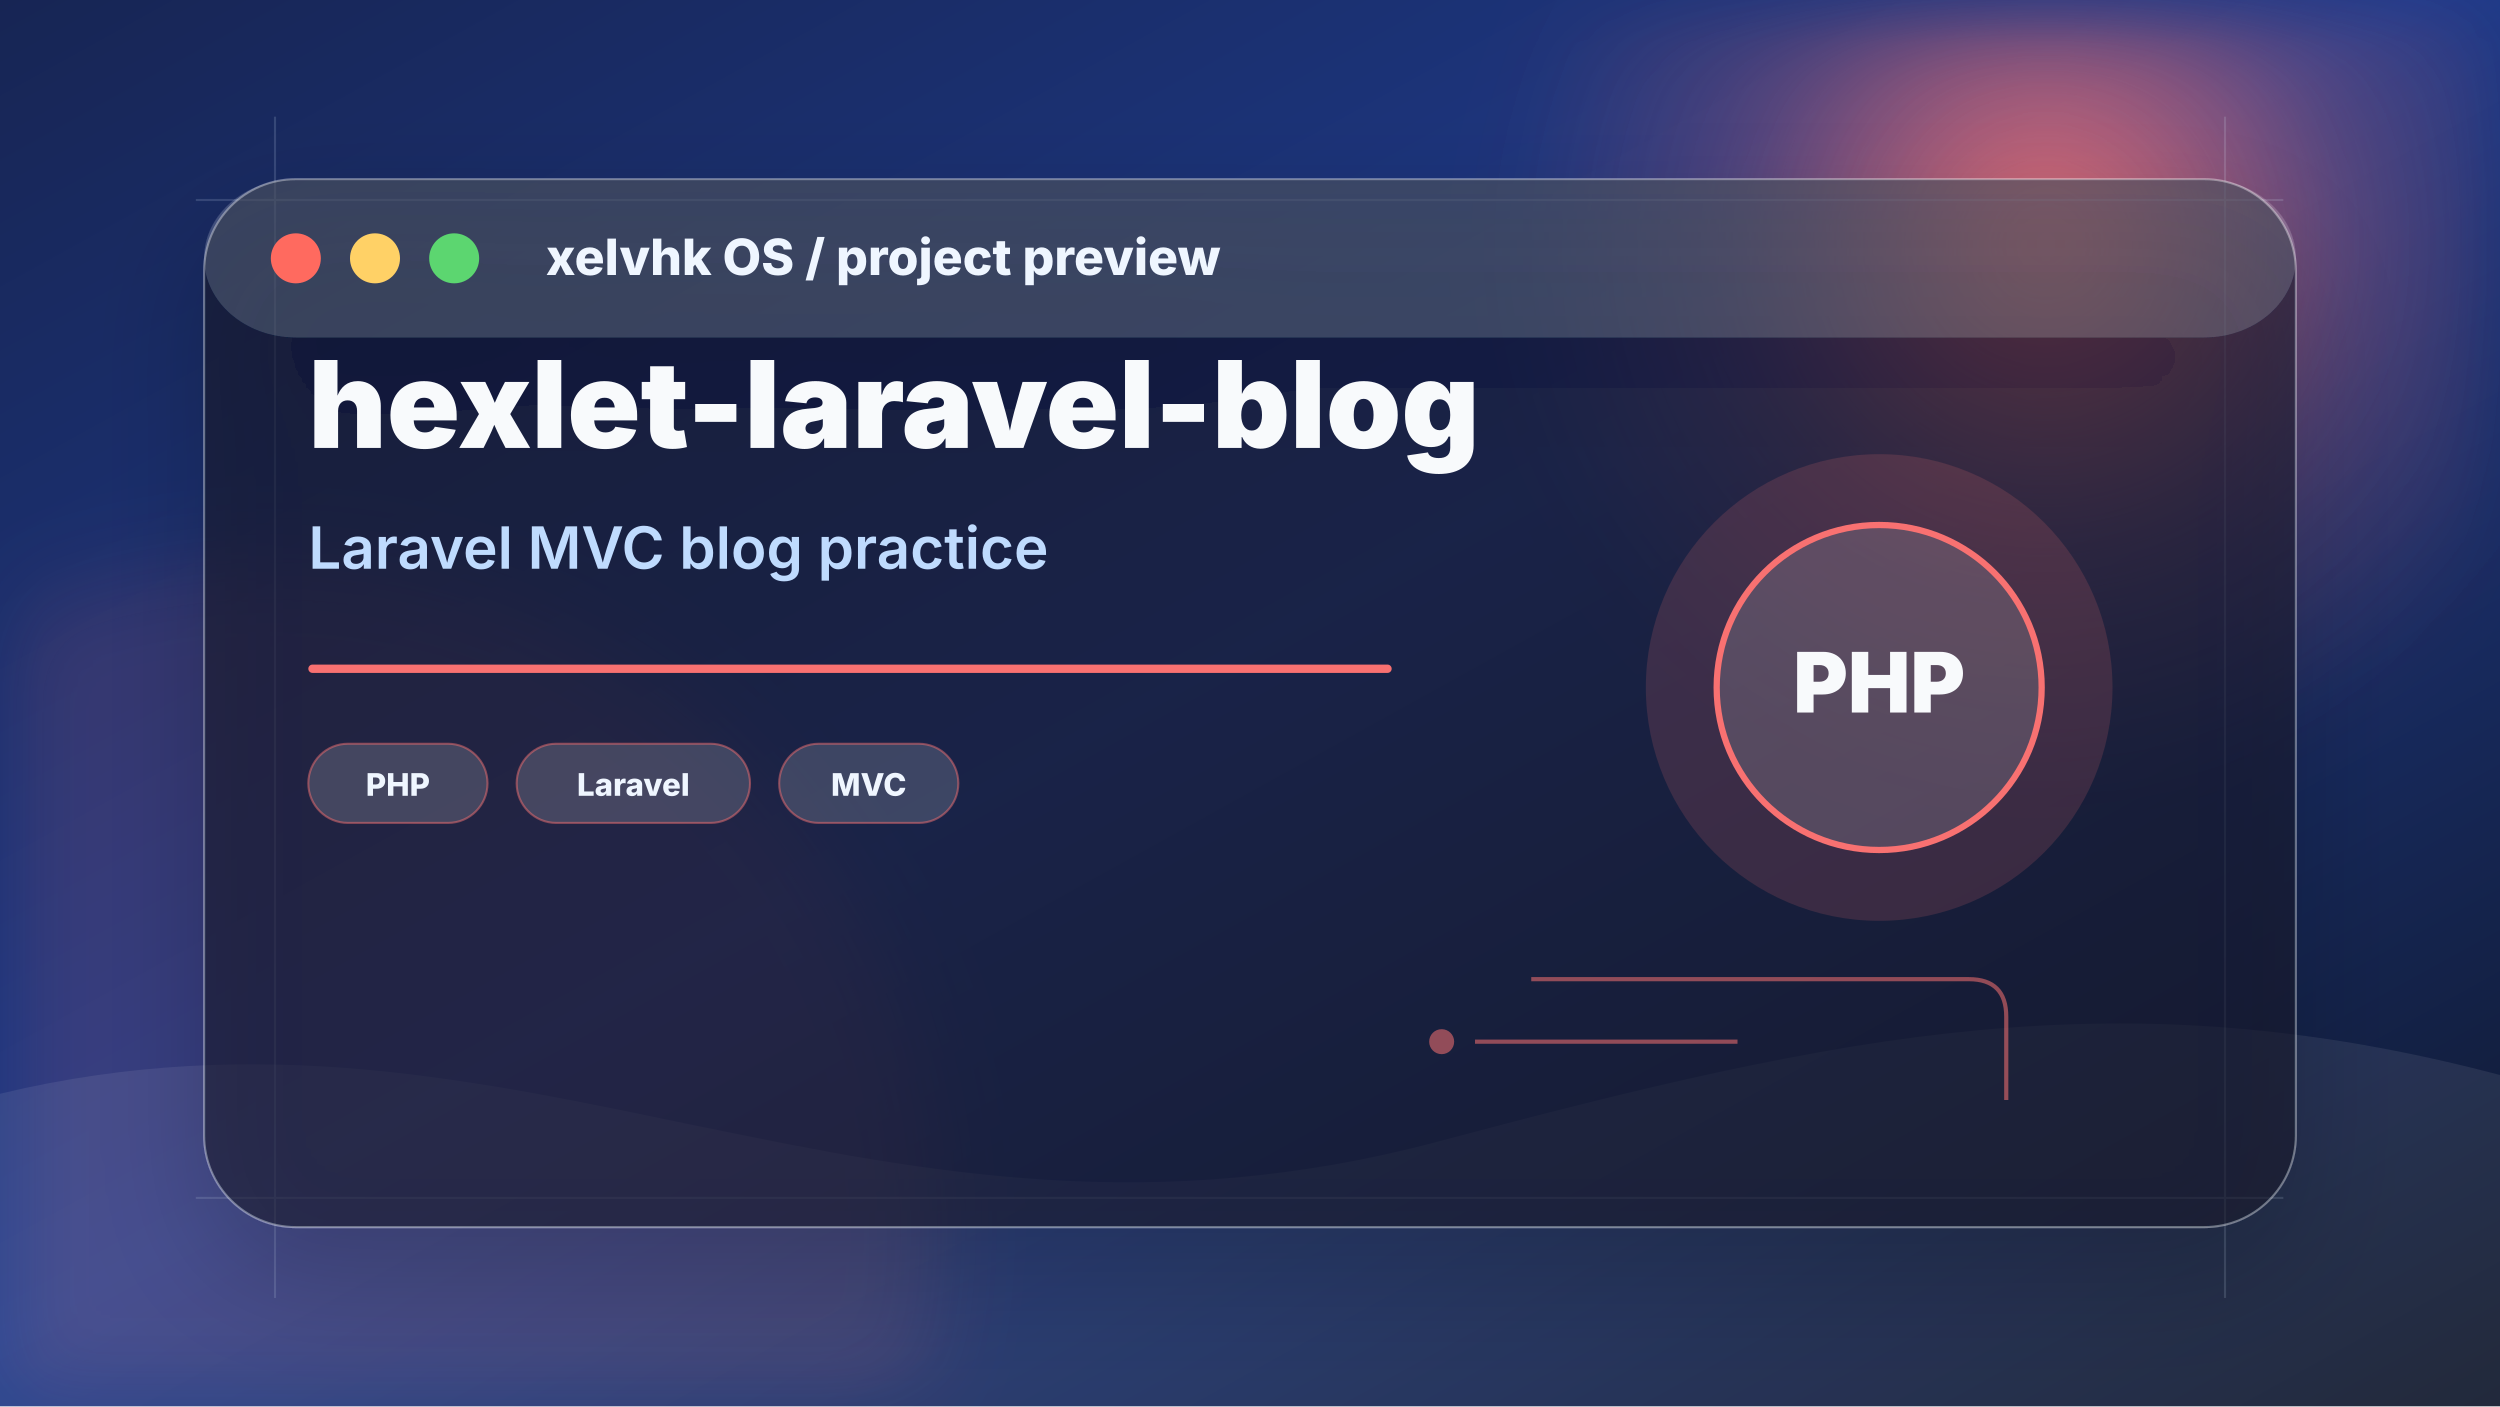
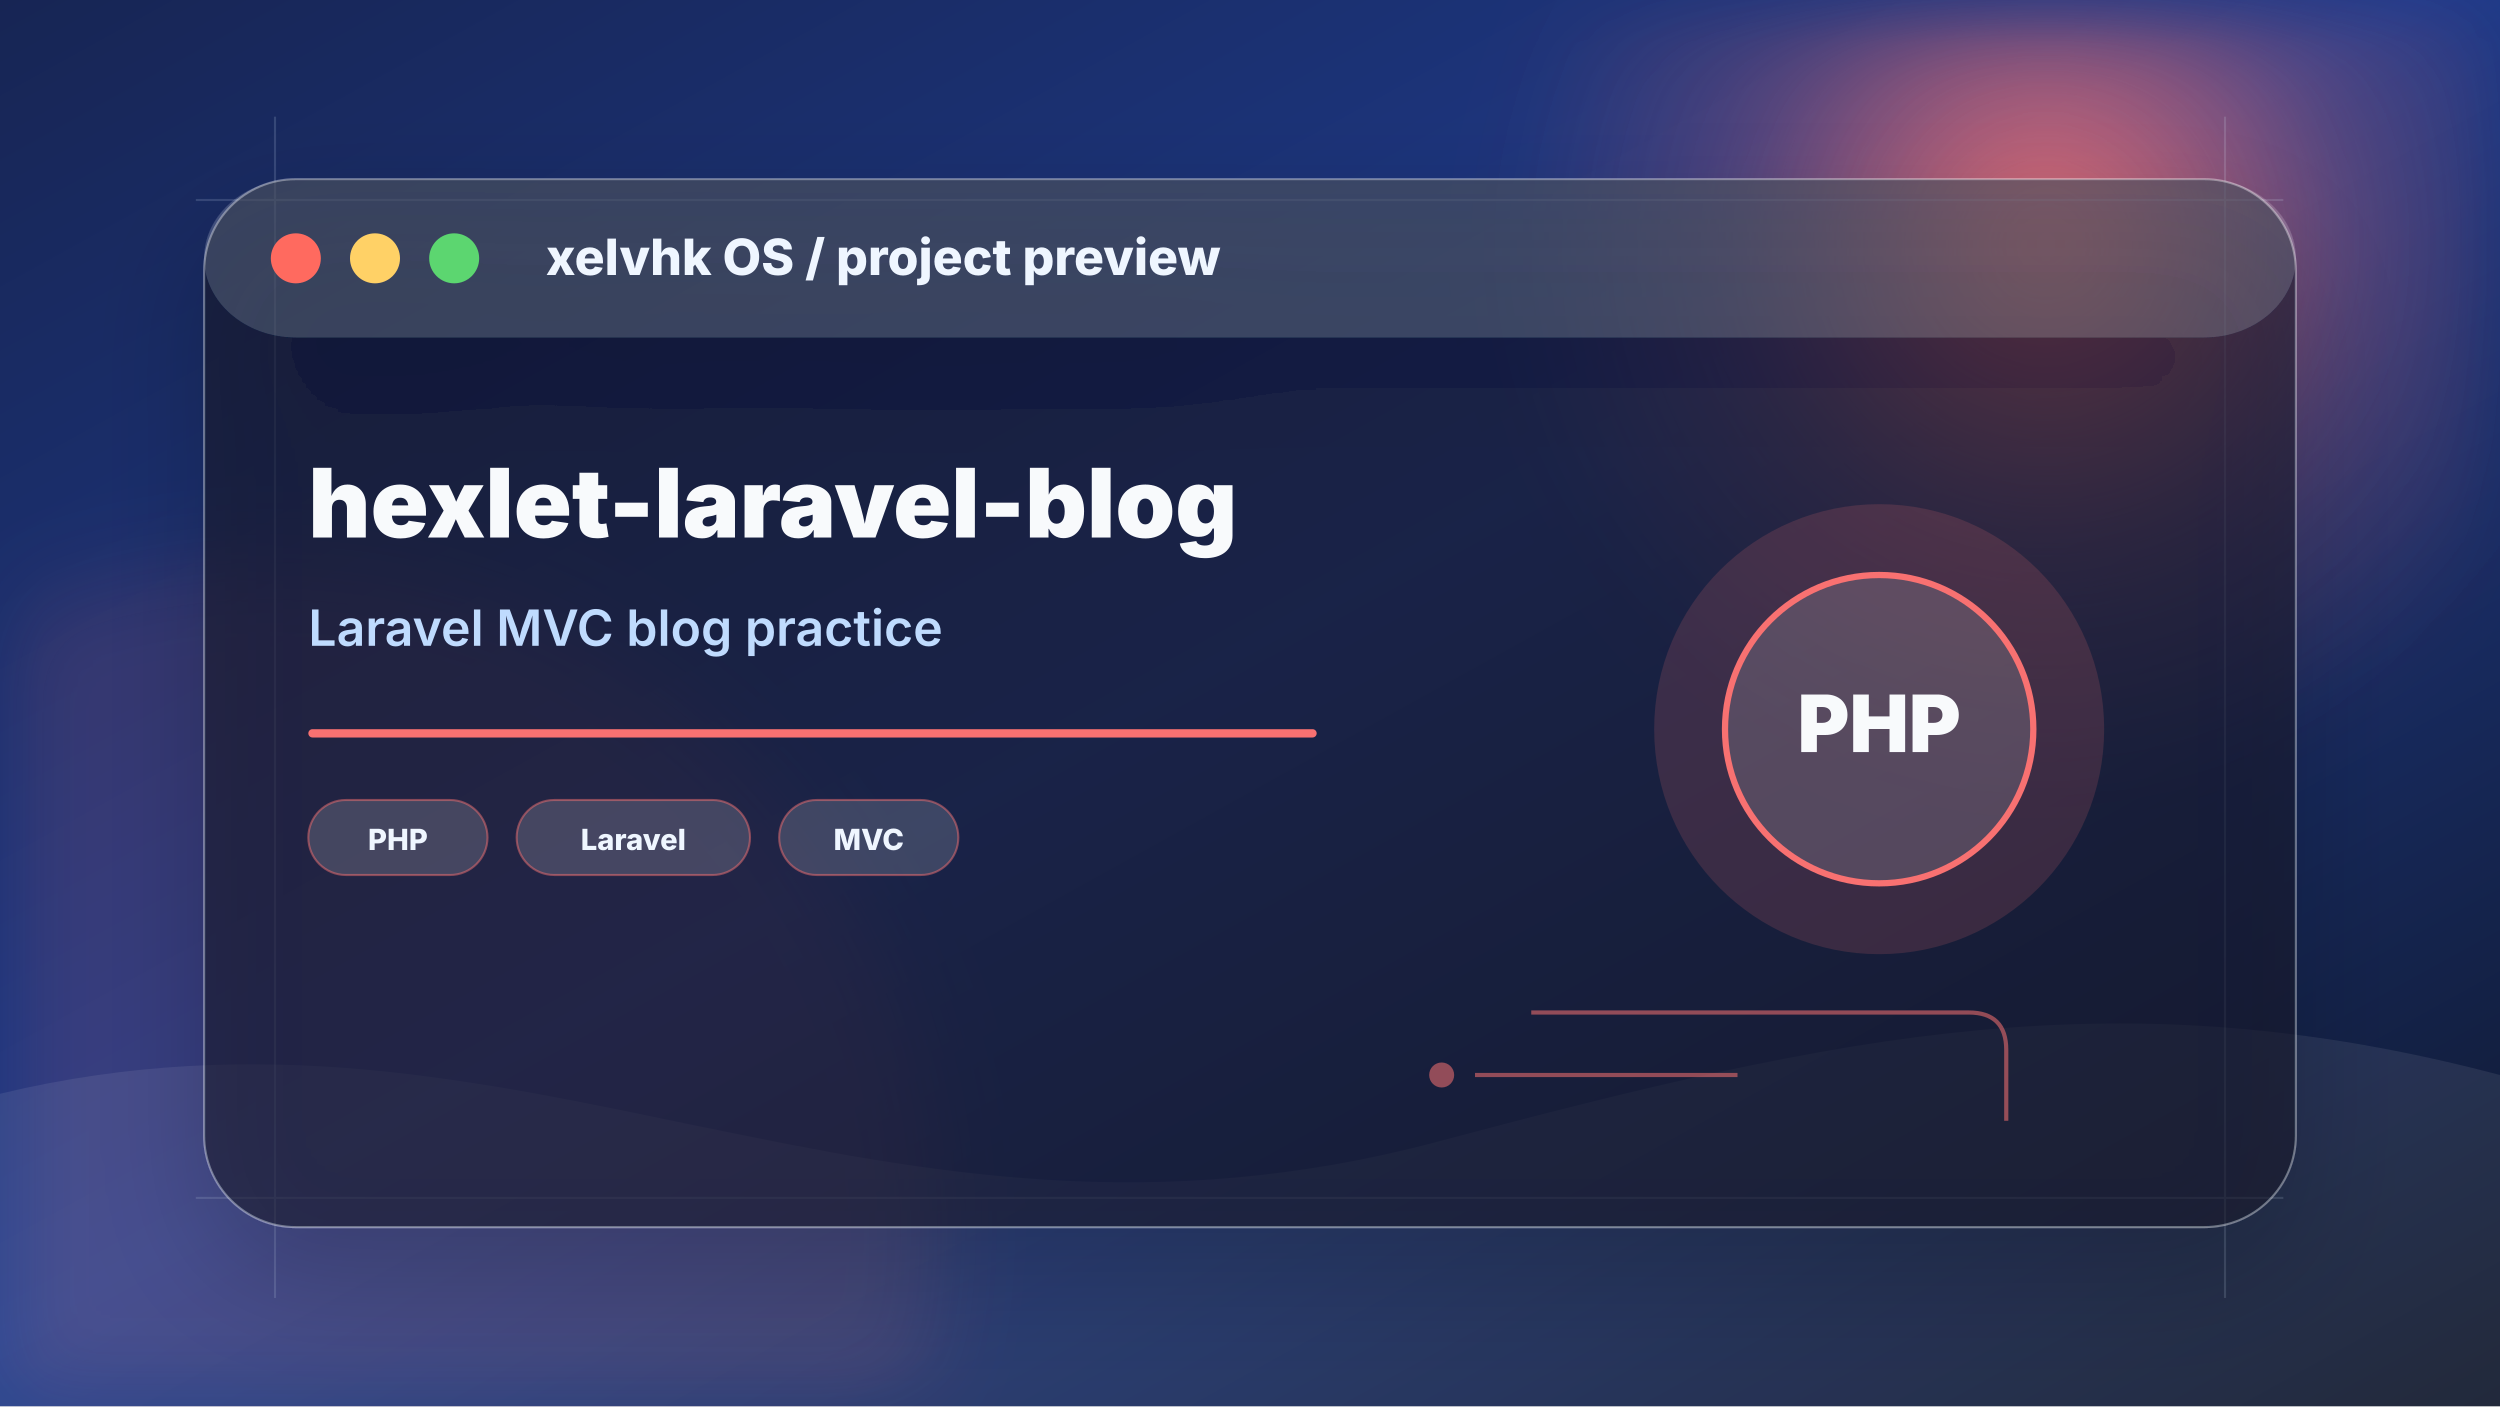
<svg xmlns="http://www.w3.org/2000/svg" width="1200" height="675" viewBox="0 0 1200 675" role="img" aria-label="hexlet-laravel-blog preview">
  <defs>
    <linearGradient id="bg" x1="0" y1="0" x2="1" y2="1">
      <stop offset="0" stop-color="#172554" />
      <stop offset="0.48" stop-color="#1e3a8a" />
      <stop offset="1" stop-color="#0f172a" />
    </linearGradient>
    <radialGradient id="orb" cx="50%" cy="50%" r="50%">
      <stop offset="0" stop-color="#f87171" stop-opacity="0.95" />
      <stop offset="0.58" stop-color="#f87171" stop-opacity="0.22" />
      <stop offset="1" stop-color="#f87171" stop-opacity="0" />
    </radialGradient>
    <filter id="blur">
      <feGaussianBlur stdDeviation="22" />
    </filter>
    <filter id="shadow" x="-20%" y="-20%" width="140%" height="140%">
      <feDropShadow dx="0" dy="24" stdDeviation="28" flood-color="#020617" flood-opacity="0.34" />
    </filter>
  </defs>
  <rect width="1200" height="675" fill="url(#bg)" />
  <circle cx="982" cy="118" r="260" fill="url(#orb)" filter="url(#blur)" />
  <circle cx="130" cy="590" r="320" fill="#f87171" opacity="0.12" filter="url(#blur)" />
  <path d="M0 525 C250 465 420 620 690 548 C885 496 1018 468 1200 516 L1200 675 L0 675 Z" fill="#ffffff" opacity="0.08" />
  <g opacity="0.16" stroke="#dbeafe" stroke-width="1">
    <path d="M94 96 H1096" />
    <path d="M94 575 H1096" />
    <path d="M132 56 V623" />
    <path d="M1068 56 V623" />
  </g>
  <g filter="url(#shadow)">
    <rect x="98" y="86" width="1004" height="503" rx="44" fill="rgba(15,23,42,0.58)" stroke="rgba(255,255,255,0.36)" />
    <rect x="98" y="86" width="1004" height="76" rx="44" fill="rgba(255,255,255,0.16)" />
    <circle cx="142" cy="124" r="12" fill="#ff6b5f" />
    <circle cx="180" cy="124" r="12" fill="#ffd166" />
    <circle cx="218" cy="124" r="12" fill="#5bd66f" />
    <text x="262" y="132" font-family="Manrope, Inter, Arial, sans-serif" font-size="24" font-weight="800" fill="#eff6ff">xelvhk OS / project preview</text>
  </g>
-   <g transform="translate(790 218)">
-     <circle cx="112" cy="112" r="112" fill="#f87171" opacity="0.16" />
-     <circle cx="112" cy="112" r="78" fill="rgba(255,255,255,0.14)" stroke="#f87171" stroke-width="3" />
-     <text x="112" y="124" text-anchor="middle" font-family="Manrope, Inter, Arial, sans-serif" font-size="40" font-weight="900" fill="#f8fafc">PHP</text>
+   <g transform="translate(790 238)">
+     <circle cx="112" cy="112" r="108" fill="#f87171" opacity="0.16" />
+     <circle cx="112" cy="112" r="74" fill="rgba(255,255,255,0.14)" stroke="#f87171" stroke-width="3" />
+     <text x="112" y="123" text-anchor="middle" font-family="Manrope, Inter, Arial, sans-serif" font-size="38" font-weight="900" fill="#f8fafc">PHP</text>
  </g>
-   <g transform="translate(148 215)">
-     <text x="0" y="0" font-family="Manrope, Inter, Arial, sans-serif" font-size="58" font-weight="900" fill="#f8fafc">hexlet-laravel-blog</text>
-     <text x="0" y="58" font-family="Manrope, Inter, Arial, sans-serif" font-size="28" font-weight="600" fill="#bfdbfe">Laravel MVC blog practice</text>
-     <rect x="0" y="104" width="520" height="4" rx="2" fill="#f87171" />
-     <g transform="translate(0 142)">
+   <g transform="translate(148 258)">
+     <text x="0" y="0" font-family="Manrope, Inter, Arial, sans-serif" font-size="46" font-weight="900" fill="#f8fafc">hexlet-laravel-blog</text>
+     <text x="0" y="52" font-family="Manrope, Inter, Arial, sans-serif" font-size="24" font-weight="600" fill="#bfdbfe">Laravel MVC blog practice</text>
+     <rect x="0" y="92" width="484" height="4" rx="2" fill="#f87171" />
+     <g transform="translate(0 126)">
      <g transform="translate(0 0)">
-         <rect width="86" height="38" rx="19" fill="rgba(255,255,255,0.16)" stroke="#f87171" stroke-opacity="0.48" />
-         <text x="43" y="25" text-anchor="middle" font-family="Manrope, Inter, Arial, sans-serif" font-size="15" font-weight="800" fill="#eff6ff">PHP</text>
+         <rect width="86" height="36" rx="18" fill="rgba(255,255,255,0.16)" stroke="#f87171" stroke-opacity="0.48" />
+         <text x="43" y="24" text-anchor="middle" font-family="Manrope, Inter, Arial, sans-serif" font-size="14" font-weight="800" fill="#eff6ff">PHP</text>
      </g>
      <g transform="translate(100 0)">
-         <rect width="112" height="38" rx="19" fill="rgba(255,255,255,0.16)" stroke="#f87171" stroke-opacity="0.48" />
-         <text x="56" y="25" text-anchor="middle" font-family="Manrope, Inter, Arial, sans-serif" font-size="15" font-weight="800" fill="#eff6ff">Laravel</text>
+         <rect width="112" height="36" rx="18" fill="rgba(255,255,255,0.16)" stroke="#f87171" stroke-opacity="0.48" />
+         <text x="56" y="24" text-anchor="middle" font-family="Manrope, Inter, Arial, sans-serif" font-size="14" font-weight="800" fill="#eff6ff">Laravel</text>
      </g>
      <g transform="translate(226 0)">
-         <rect width="86" height="38" rx="19" fill="rgba(255,255,255,0.16)" stroke="#f87171" stroke-opacity="0.48" />
-         <text x="43" y="25" text-anchor="middle" font-family="Manrope, Inter, Arial, sans-serif" font-size="15" font-weight="800" fill="#eff6ff">MVC</text>
+         <rect width="86" height="36" rx="18" fill="rgba(255,255,255,0.16)" stroke="#f87171" stroke-opacity="0.48" />
+         <text x="43" y="24" text-anchor="middle" font-family="Manrope, Inter, Arial, sans-serif" font-size="14" font-weight="800" fill="#eff6ff">MVC</text>
      </g>
    </g>
  </g>
  <g opacity="0.55" fill="none" stroke="#f87171" stroke-width="2">
-     <path d="M735 470 h210 q18 0 18 18 v40" />
-     <path d="M708 500 h126" />
-     <circle cx="692" cy="500" r="5" fill="#f87171" />
+     <path d="M735 486 h210 q18 0 18 18 v34" />
+     <path d="M708 516 h126" />
+     <circle cx="692" cy="516" r="5" fill="#f87171" />
  </g>
</svg>
